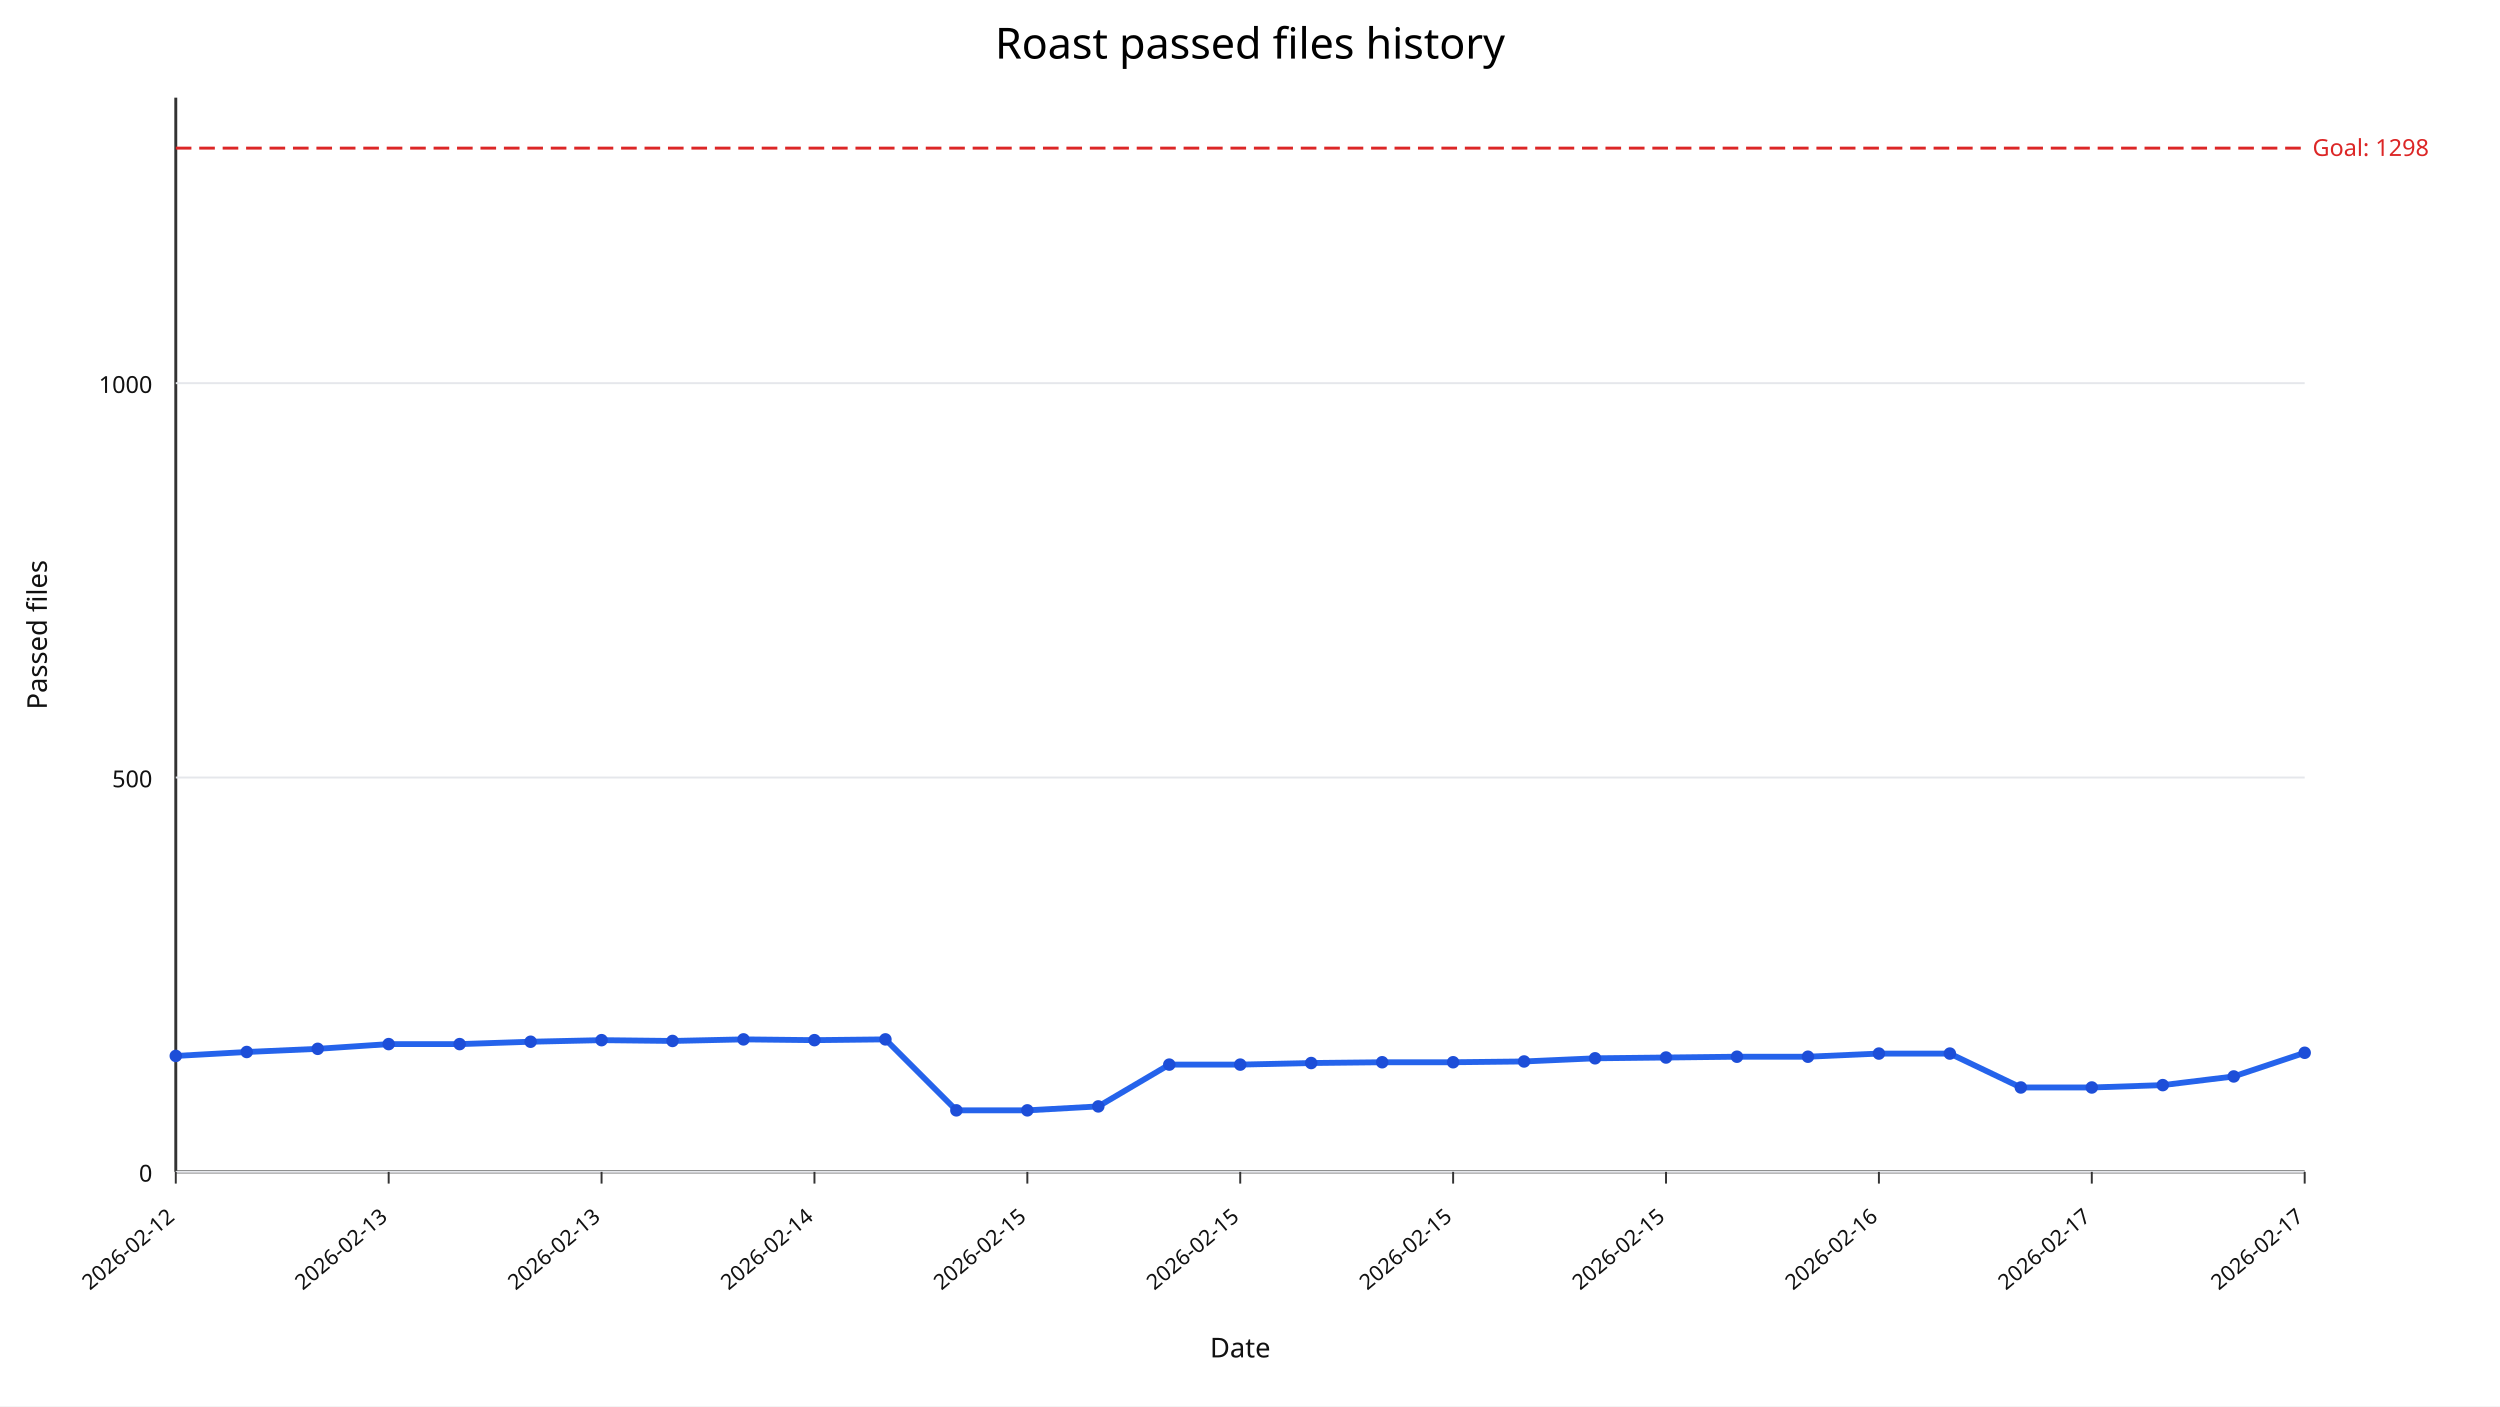
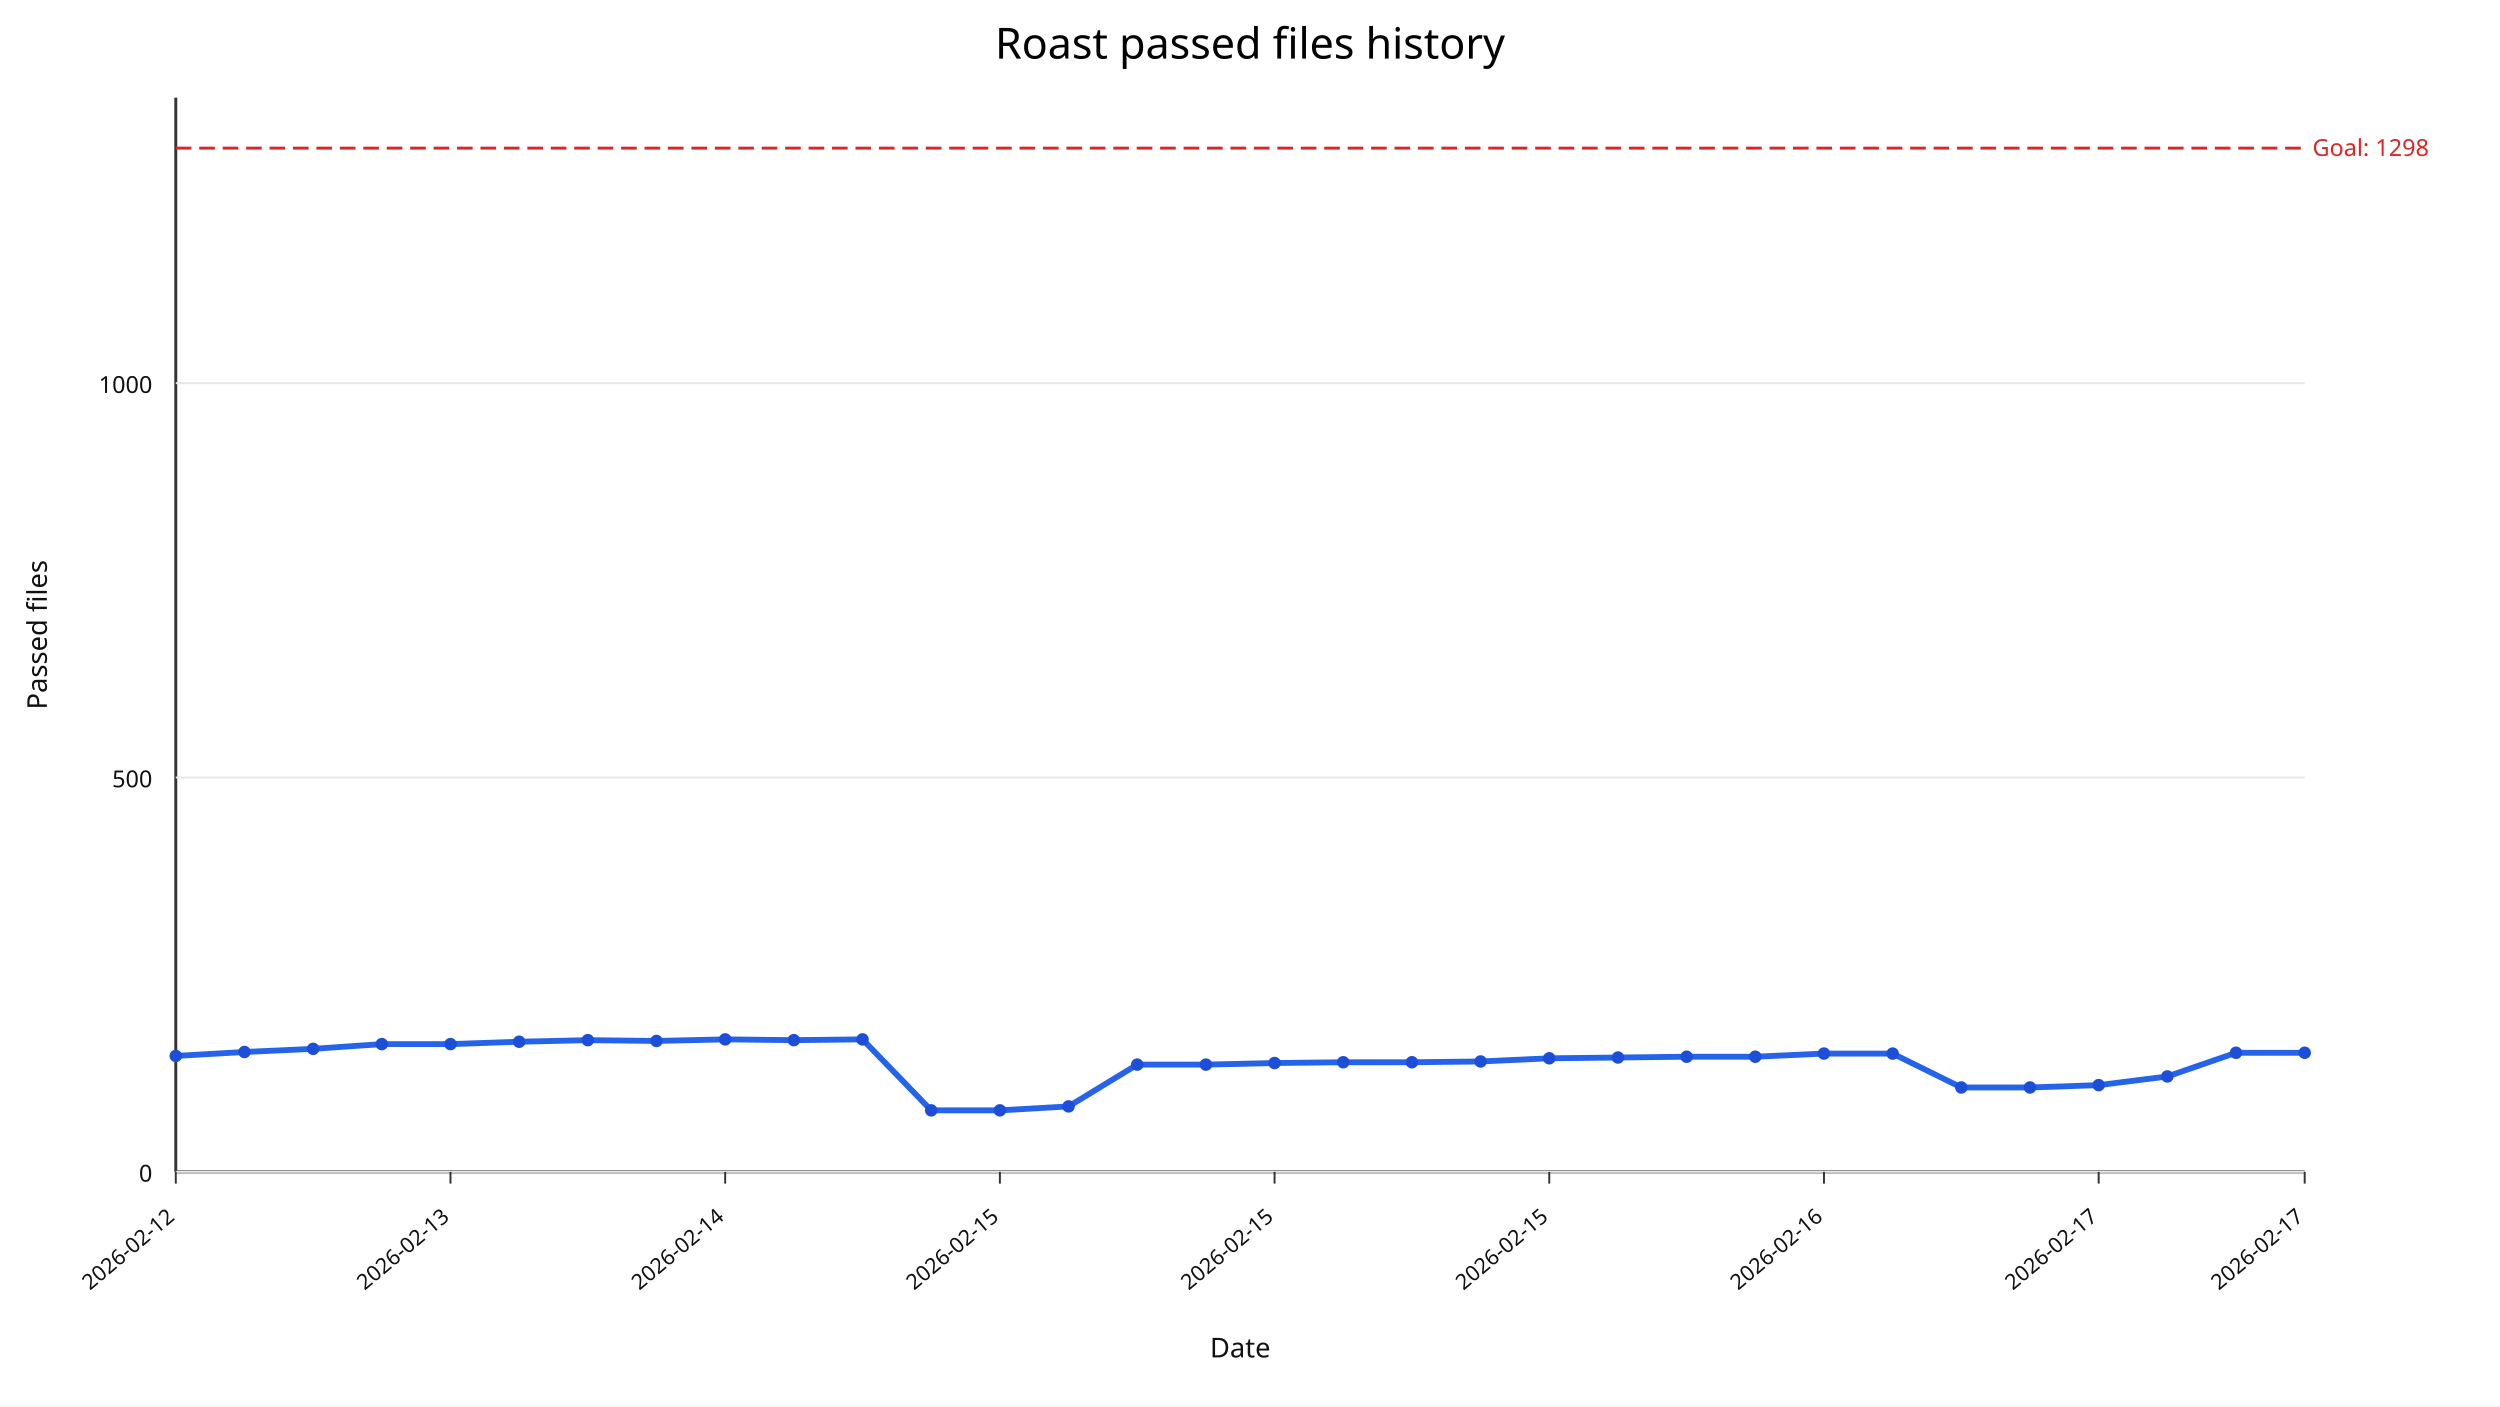
<svg xmlns="http://www.w3.org/2000/svg" width="1280" height="720" viewBox="0 0 1280 720">
  <rect width="100%" height="100%" fill="#ffffff" />
  <text x="640" y="30" text-anchor="middle" font-size="22" font-family="sans-serif">Roast passed files history</text>
  <line x1="90" y1="600" x2="1180" y2="600" stroke="#333" stroke-width="1.5" />
  <line x1="90" y1="50" x2="90" y2="600" stroke="#333" stroke-width="1.5" />
  <line x1="90" y1="600.00" x2="1180" y2="600.00" stroke="#e5e7eb" stroke-width="1" />
  <text x="78" y="605.00" text-anchor="end" font-size="12" fill="#111" font-family="sans-serif">0</text>
  <line x1="90" y1="398.09" x2="1180" y2="398.09" stroke="#e5e7eb" stroke-width="1" />
  <text x="78" y="403.09" text-anchor="end" font-size="12" fill="#111" font-family="sans-serif">500</text>
  <line x1="90" y1="196.18" x2="1180" y2="196.18" stroke="#e5e7eb" stroke-width="1" />
  <text x="78" y="201.18" text-anchor="end" font-size="12" fill="#111" font-family="sans-serif">1000</text>
  <line x1="90.00" y1="600" x2="90.00" y2="606" stroke="#333" stroke-width="1" />
  <text x="90.00" y="624" text-anchor="end" font-size="11" fill="#111" transform="rotate(-40 90.00,624)" font-family="sans-serif">2026-02-12</text>
-   <line x1="199.00" y1="600" x2="199.00" y2="606" stroke="#333" stroke-width="1" />
-   <text x="199.00" y="624" text-anchor="end" font-size="11" fill="#111" transform="rotate(-40 199.00,624)" font-family="sans-serif">2026-02-13</text>
-   <line x1="308.00" y1="600" x2="308.00" y2="606" stroke="#333" stroke-width="1" />
-   <text x="308.00" y="624" text-anchor="end" font-size="11" fill="#111" transform="rotate(-40 308.00,624)" font-family="sans-serif">2026-02-13</text>
-   <line x1="417.00" y1="600" x2="417.00" y2="606" stroke="#333" stroke-width="1" />
-   <text x="417.00" y="624" text-anchor="end" font-size="11" fill="#111" transform="rotate(-40 417.00,624)" font-family="sans-serif">2026-02-14</text>
-   <line x1="526.00" y1="600" x2="526.00" y2="606" stroke="#333" stroke-width="1" />
-   <text x="526.00" y="624" text-anchor="end" font-size="11" fill="#111" transform="rotate(-40 526.00,624)" font-family="sans-serif">2026-02-15</text>
-   <line x1="635.00" y1="600" x2="635.00" y2="606" stroke="#333" stroke-width="1" />
-   <text x="635.00" y="624" text-anchor="end" font-size="11" fill="#111" transform="rotate(-40 635.00,624)" font-family="sans-serif">2026-02-15</text>
-   <line x1="744.00" y1="600" x2="744.00" y2="606" stroke="#333" stroke-width="1" />
-   <text x="744.00" y="624" text-anchor="end" font-size="11" fill="#111" transform="rotate(-40 744.00,624)" font-family="sans-serif">2026-02-15</text>
-   <line x1="853.00" y1="600" x2="853.00" y2="606" stroke="#333" stroke-width="1" />
-   <text x="853.00" y="624" text-anchor="end" font-size="11" fill="#111" transform="rotate(-40 853.00,624)" font-family="sans-serif">2026-02-15</text>
-   <line x1="962.00" y1="600" x2="962.00" y2="606" stroke="#333" stroke-width="1" />
-   <text x="962.00" y="624" text-anchor="end" font-size="11" fill="#111" transform="rotate(-40 962.00,624)" font-family="sans-serif">2026-02-16</text>
-   <line x1="1071.00" y1="600" x2="1071.00" y2="606" stroke="#333" stroke-width="1" />
-   <text x="1071.00" y="624" text-anchor="end" font-size="11" fill="#111" transform="rotate(-40 1071.00,624)" font-family="sans-serif">2026-02-17</text>
+   <line x1="230.65" y1="600" x2="230.65" y2="606" stroke="#333" stroke-width="1" />
+   <text x="230.65" y="624" text-anchor="end" font-size="11" fill="#111" transform="rotate(-40 230.65,624)" font-family="sans-serif">2026-02-13</text>
+   <line x1="371.29" y1="600" x2="371.29" y2="606" stroke="#333" stroke-width="1" />
+   <text x="371.29" y="624" text-anchor="end" font-size="11" fill="#111" transform="rotate(-40 371.29,624)" font-family="sans-serif">2026-02-14</text>
+   <line x1="511.94" y1="600" x2="511.94" y2="606" stroke="#333" stroke-width="1" />
+   <text x="511.94" y="624" text-anchor="end" font-size="11" fill="#111" transform="rotate(-40 511.94,624)" font-family="sans-serif">2026-02-15</text>
+   <line x1="652.58" y1="600" x2="652.58" y2="606" stroke="#333" stroke-width="1" />
+   <text x="652.58" y="624" text-anchor="end" font-size="11" fill="#111" transform="rotate(-40 652.58,624)" font-family="sans-serif">2026-02-15</text>
+   <line x1="793.23" y1="600" x2="793.23" y2="606" stroke="#333" stroke-width="1" />
+   <text x="793.23" y="624" text-anchor="end" font-size="11" fill="#111" transform="rotate(-40 793.23,624)" font-family="sans-serif">2026-02-15</text>
+   <line x1="933.87" y1="600" x2="933.87" y2="606" stroke="#333" stroke-width="1" />
+   <text x="933.87" y="624" text-anchor="end" font-size="11" fill="#111" transform="rotate(-40 933.87,624)" font-family="sans-serif">2026-02-16</text>
+   <line x1="1074.52" y1="600" x2="1074.52" y2="606" stroke="#333" stroke-width="1" />
+   <text x="1074.52" y="624" text-anchor="end" font-size="11" fill="#111" transform="rotate(-40 1074.52,624)" font-family="sans-serif">2026-02-17</text>
  <line x1="1180.00" y1="600" x2="1180.00" y2="606" stroke="#333" stroke-width="1" />
  <text x="1180.00" y="624" text-anchor="end" font-size="11" fill="#111" transform="rotate(-40 1180.00,624)" font-family="sans-serif">2026-02-17</text>
  <line x1="90" y1="75.84" x2="1180" y2="75.84" stroke="#dc2626" stroke-width="1.5" stroke-dasharray="8,4" />
  <text x="1184" y="79.84" font-size="12" fill="#dc2626" font-family="sans-serif">Goal: 1298</text>
-   <polyline fill="none" stroke="#2563eb" stroke-width="3" points="90.00,540.64 126.33,538.62 162.67,537.00 199.00,534.58 235.33,534.58 271.67,533.37 308.00,532.56 344.33,532.97 380.67,532.16 417.00,532.56 453.33,532.16 489.67,568.50 526.00,568.50 562.33,566.48 598.67,545.08 635.00,545.08 671.33,544.27 707.67,543.87 744.00,543.87 780.33,543.47 816.67,541.85 853.00,541.45 889.33,541.04 925.67,541.04 962.00,539.43 998.33,539.43 1034.67,556.79 1071.00,556.79 1107.33,555.58 1143.67,551.14 1180.00,539.02" />
+   <polyline fill="none" stroke="#2563eb" stroke-width="3" points="90.00,540.64 125.16,538.62 160.32,537.00 195.48,534.58 230.65,534.58 265.81,533.37 300.97,532.56 336.13,532.97 371.29,532.16 406.45,532.56 441.61,532.16 476.77,568.50 511.94,568.50 547.10,566.48 582.26,545.08 617.42,545.08 652.58,544.27 687.74,543.87 722.90,543.87 758.06,543.47 793.23,541.85 828.39,541.45 863.55,541.04 898.71,541.04 933.87,539.43 969.03,539.43 1004.19,556.79 1039.35,556.79 1074.52,555.58 1109.68,551.14 1144.84,539.02 1180.00,539.02" />
  <circle cx="90.00" cy="540.64" r="3.2" fill="#1d4ed8" />
-   <circle cx="126.33" cy="538.62" r="3.2" fill="#1d4ed8" />
-   <circle cx="162.67" cy="537.00" r="3.2" fill="#1d4ed8" />
-   <circle cx="199.00" cy="534.58" r="3.2" fill="#1d4ed8" />
-   <circle cx="235.33" cy="534.58" r="3.2" fill="#1d4ed8" />
-   <circle cx="271.67" cy="533.37" r="3.2" fill="#1d4ed8" />
-   <circle cx="308.00" cy="532.56" r="3.2" fill="#1d4ed8" />
-   <circle cx="344.33" cy="532.97" r="3.2" fill="#1d4ed8" />
-   <circle cx="380.67" cy="532.16" r="3.2" fill="#1d4ed8" />
-   <circle cx="417.00" cy="532.56" r="3.2" fill="#1d4ed8" />
-   <circle cx="453.33" cy="532.16" r="3.2" fill="#1d4ed8" />
-   <circle cx="489.67" cy="568.50" r="3.2" fill="#1d4ed8" />
-   <circle cx="526.00" cy="568.50" r="3.2" fill="#1d4ed8" />
-   <circle cx="562.33" cy="566.48" r="3.2" fill="#1d4ed8" />
-   <circle cx="598.67" cy="545.08" r="3.2" fill="#1d4ed8" />
-   <circle cx="635.00" cy="545.08" r="3.2" fill="#1d4ed8" />
-   <circle cx="671.33" cy="544.27" r="3.2" fill="#1d4ed8" />
-   <circle cx="707.67" cy="543.87" r="3.2" fill="#1d4ed8" />
-   <circle cx="744.00" cy="543.87" r="3.2" fill="#1d4ed8" />
-   <circle cx="780.33" cy="543.47" r="3.2" fill="#1d4ed8" />
-   <circle cx="816.67" cy="541.85" r="3.2" fill="#1d4ed8" />
-   <circle cx="853.00" cy="541.45" r="3.2" fill="#1d4ed8" />
-   <circle cx="889.33" cy="541.04" r="3.2" fill="#1d4ed8" />
-   <circle cx="925.67" cy="541.04" r="3.2" fill="#1d4ed8" />
-   <circle cx="962.00" cy="539.43" r="3.2" fill="#1d4ed8" />
-   <circle cx="998.33" cy="539.43" r="3.2" fill="#1d4ed8" />
-   <circle cx="1034.67" cy="556.79" r="3.2" fill="#1d4ed8" />
-   <circle cx="1071.00" cy="556.79" r="3.2" fill="#1d4ed8" />
-   <circle cx="1107.33" cy="555.58" r="3.2" fill="#1d4ed8" />
-   <circle cx="1143.67" cy="551.14" r="3.2" fill="#1d4ed8" />
+   <circle cx="125.16" cy="538.62" r="3.2" fill="#1d4ed8" />
+   <circle cx="160.32" cy="537.00" r="3.2" fill="#1d4ed8" />
+   <circle cx="195.48" cy="534.58" r="3.2" fill="#1d4ed8" />
+   <circle cx="230.65" cy="534.58" r="3.2" fill="#1d4ed8" />
+   <circle cx="265.81" cy="533.37" r="3.2" fill="#1d4ed8" />
+   <circle cx="300.97" cy="532.56" r="3.2" fill="#1d4ed8" />
+   <circle cx="336.13" cy="532.97" r="3.2" fill="#1d4ed8" />
+   <circle cx="371.29" cy="532.16" r="3.2" fill="#1d4ed8" />
+   <circle cx="406.45" cy="532.56" r="3.2" fill="#1d4ed8" />
+   <circle cx="441.61" cy="532.16" r="3.2" fill="#1d4ed8" />
+   <circle cx="476.77" cy="568.50" r="3.2" fill="#1d4ed8" />
+   <circle cx="511.94" cy="568.50" r="3.2" fill="#1d4ed8" />
+   <circle cx="547.10" cy="566.48" r="3.2" fill="#1d4ed8" />
+   <circle cx="582.26" cy="545.08" r="3.2" fill="#1d4ed8" />
+   <circle cx="617.42" cy="545.08" r="3.2" fill="#1d4ed8" />
+   <circle cx="652.58" cy="544.27" r="3.2" fill="#1d4ed8" />
+   <circle cx="687.74" cy="543.87" r="3.2" fill="#1d4ed8" />
+   <circle cx="722.90" cy="543.87" r="3.2" fill="#1d4ed8" />
+   <circle cx="758.06" cy="543.47" r="3.2" fill="#1d4ed8" />
+   <circle cx="793.23" cy="541.85" r="3.2" fill="#1d4ed8" />
+   <circle cx="828.39" cy="541.45" r="3.2" fill="#1d4ed8" />
+   <circle cx="863.55" cy="541.04" r="3.2" fill="#1d4ed8" />
+   <circle cx="898.71" cy="541.04" r="3.2" fill="#1d4ed8" />
+   <circle cx="933.87" cy="539.43" r="3.2" fill="#1d4ed8" />
+   <circle cx="969.03" cy="539.43" r="3.2" fill="#1d4ed8" />
+   <circle cx="1004.19" cy="556.79" r="3.2" fill="#1d4ed8" />
+   <circle cx="1039.35" cy="556.79" r="3.2" fill="#1d4ed8" />
+   <circle cx="1074.52" cy="555.58" r="3.2" fill="#1d4ed8" />
+   <circle cx="1109.68" cy="551.14" r="3.2" fill="#1d4ed8" />
+   <circle cx="1144.84" cy="539.02" r="3.2" fill="#1d4ed8" />
  <circle cx="1180.00" cy="539.02" r="3.2" fill="#1d4ed8" />
  <text x="635" y="695" text-anchor="middle" font-size="14" fill="#111" font-family="sans-serif">Date</text>
  <text x="24" y="325" text-anchor="middle" font-size="14" fill="#111" transform="rotate(-90 24,325)" font-family="sans-serif">Passed files</text>
</svg>
